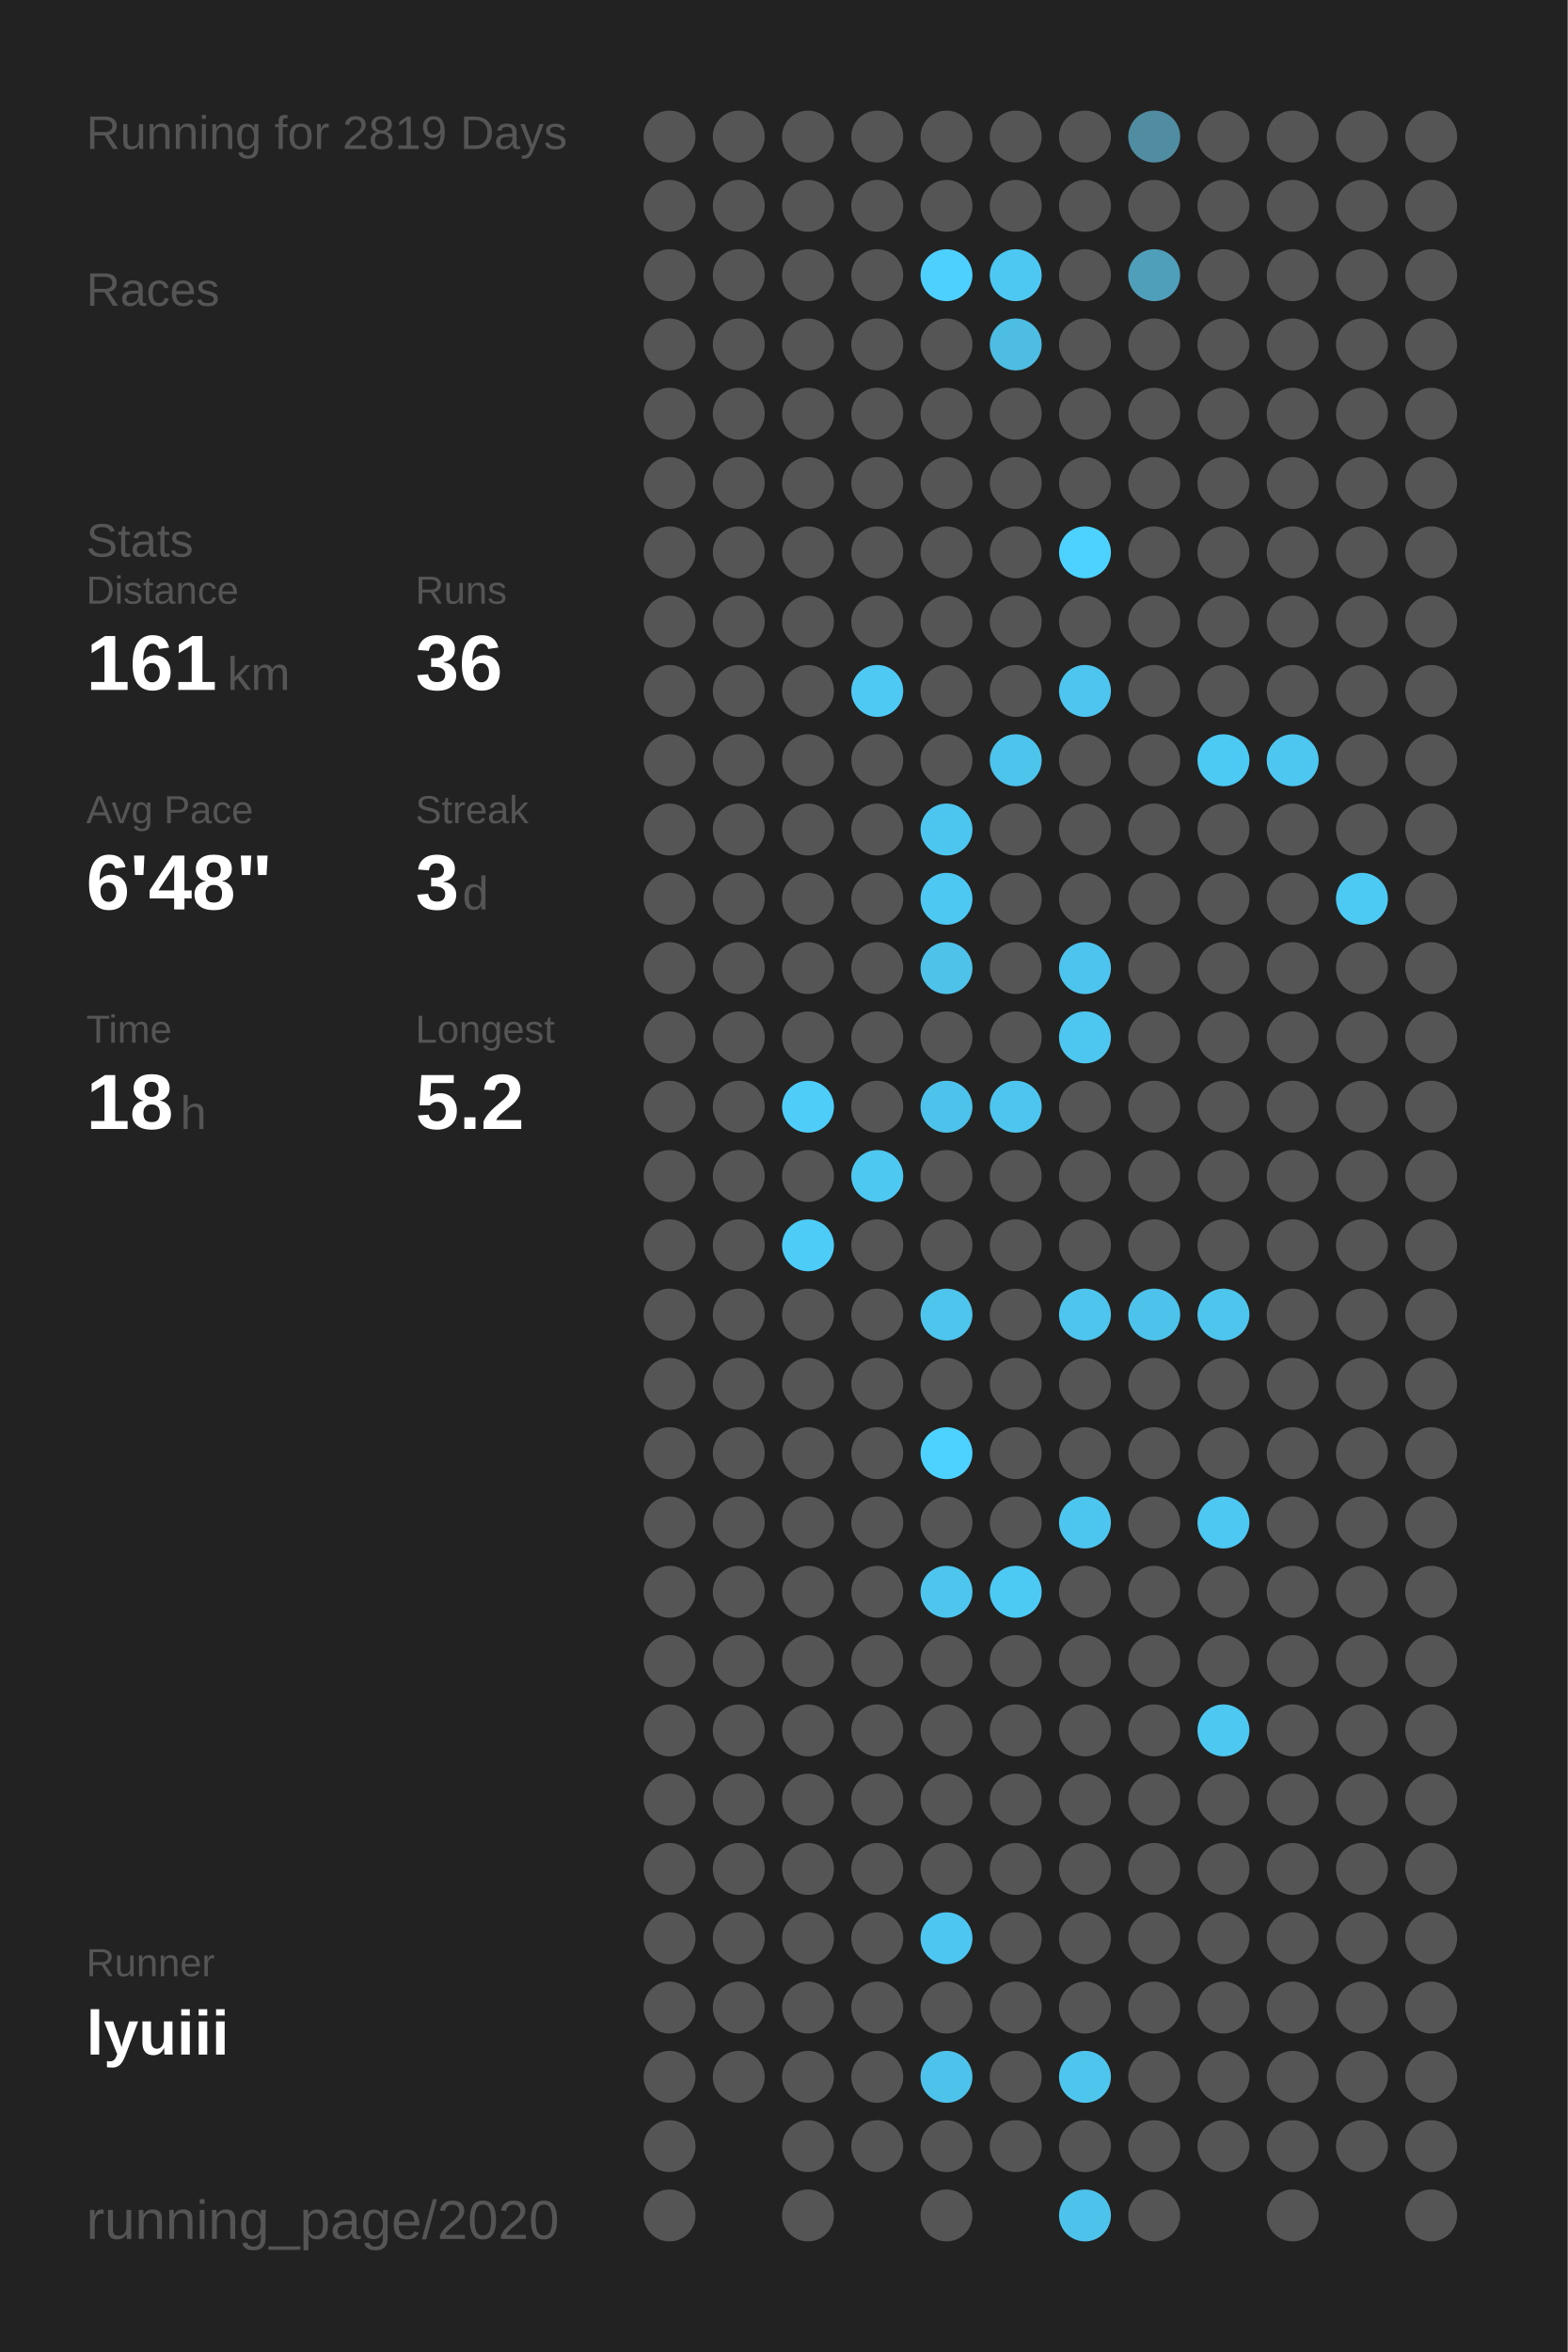
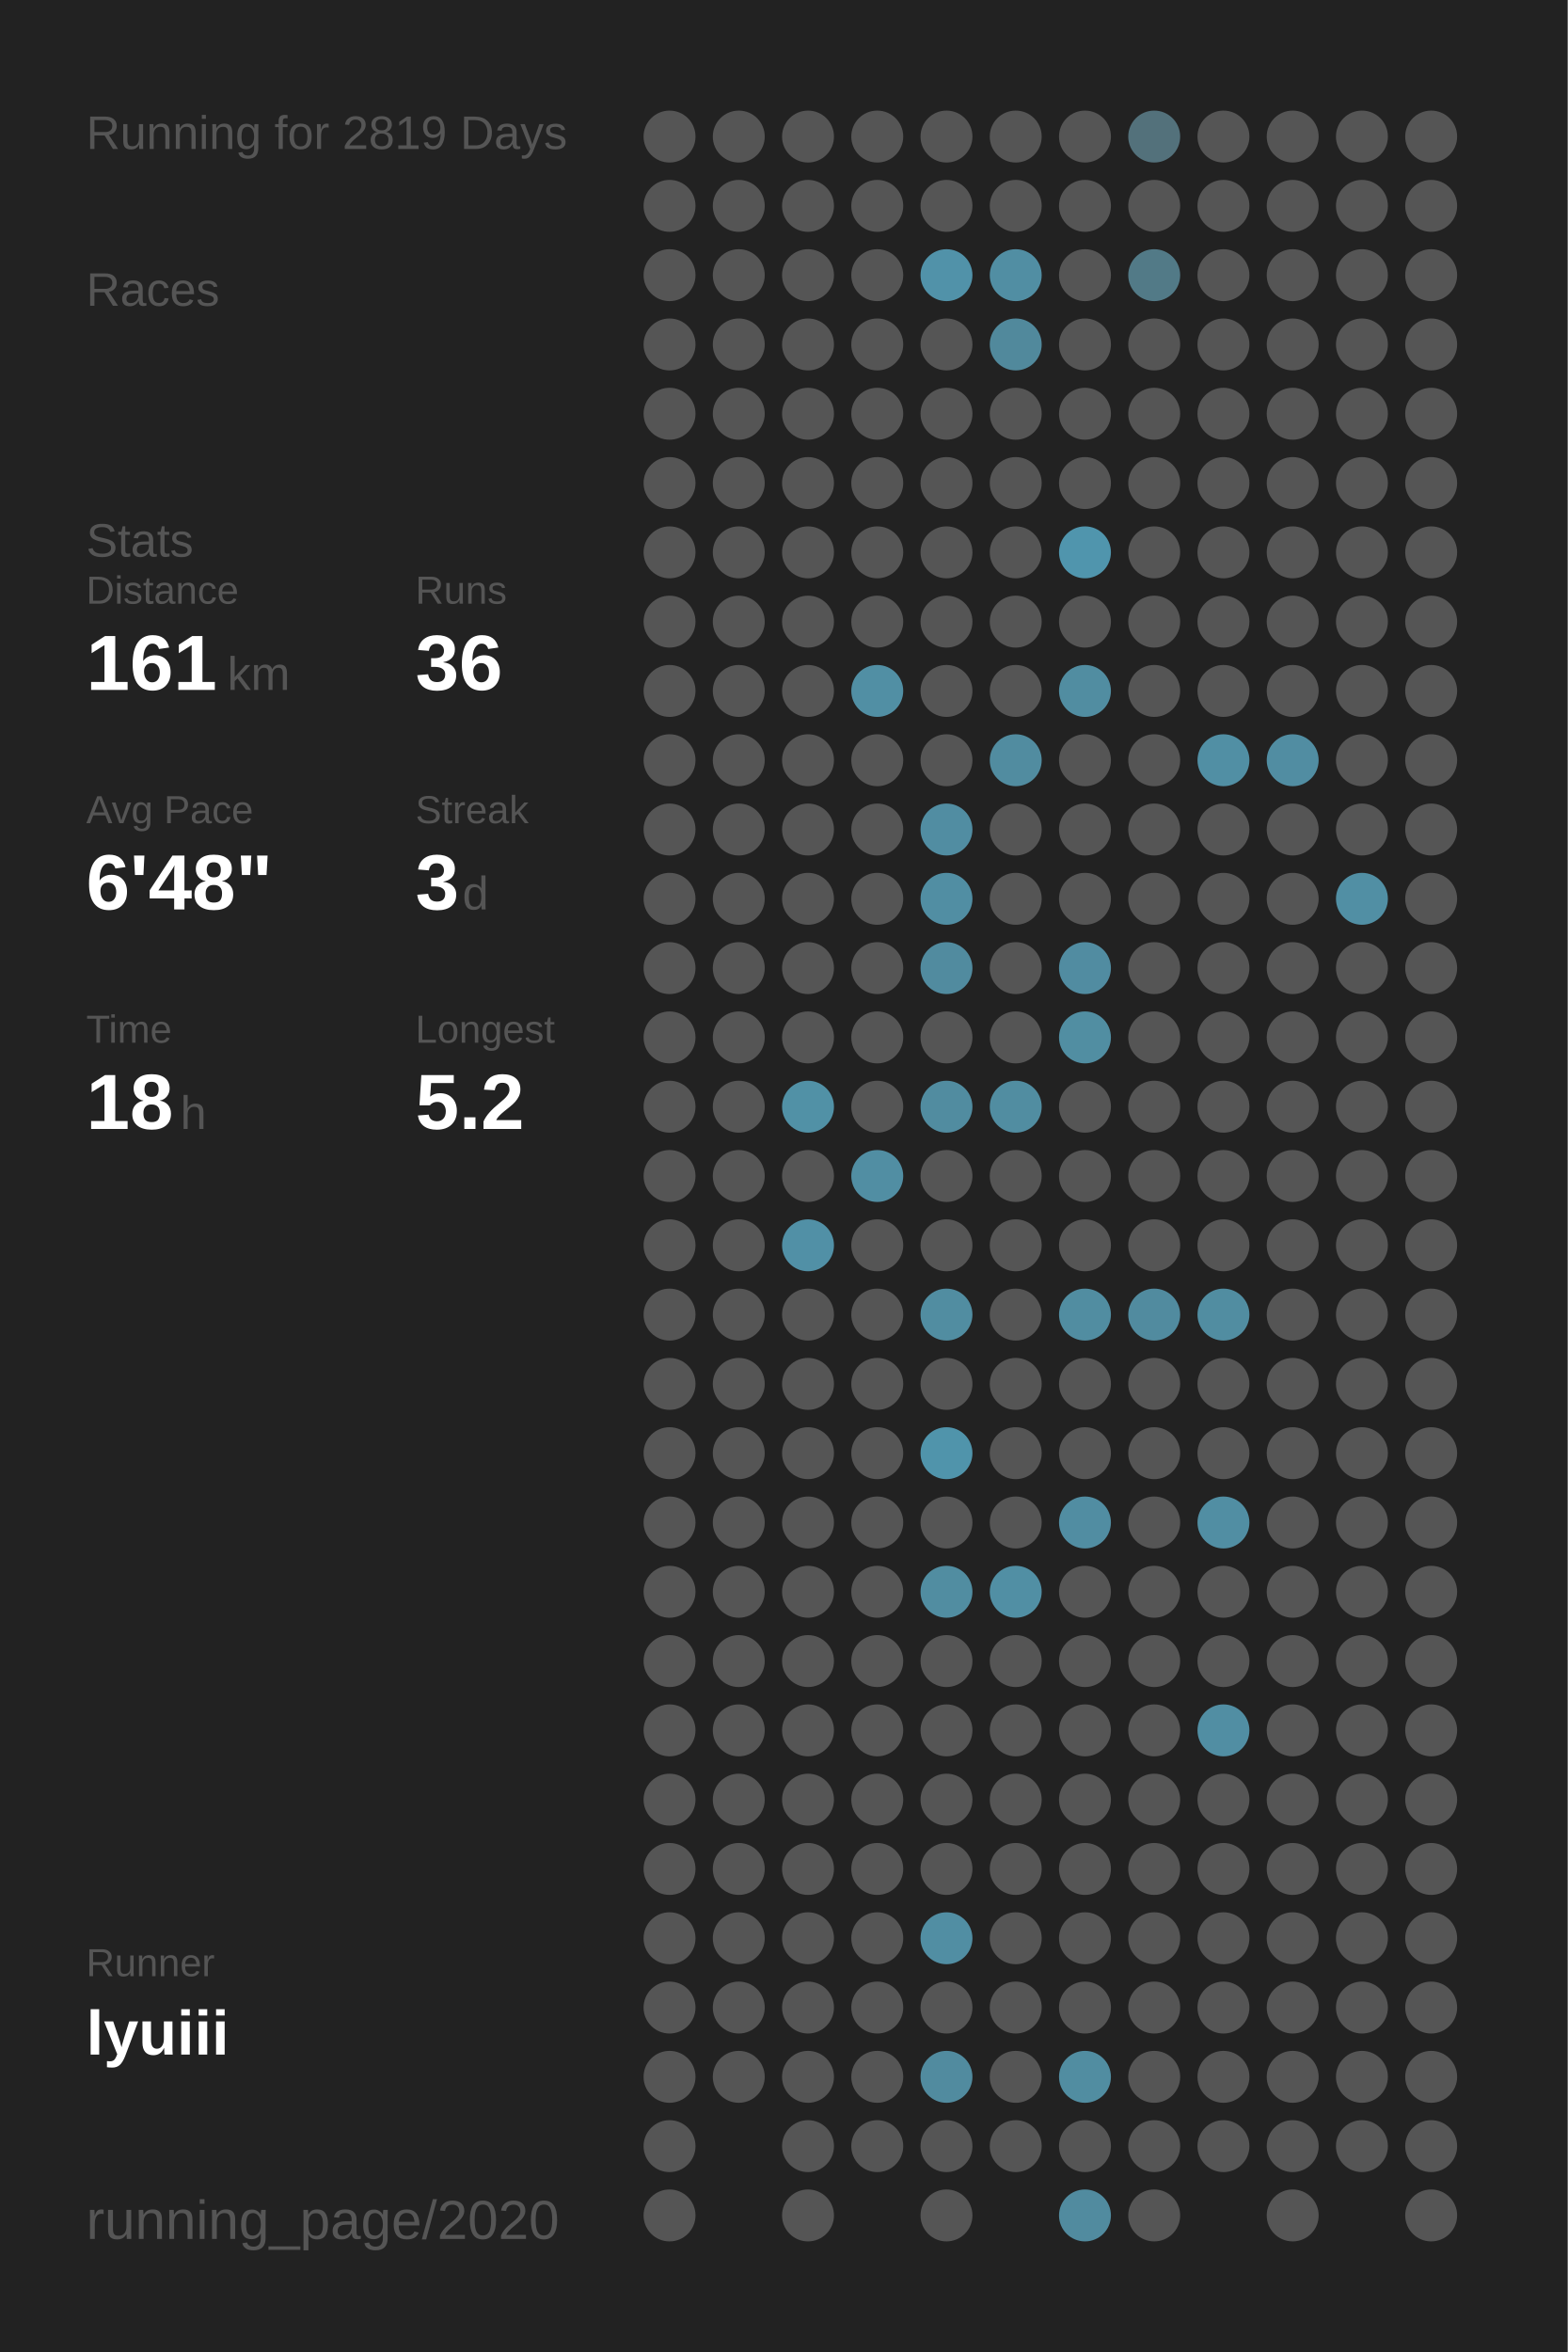
<svg xmlns="http://www.w3.org/2000/svg" baseProfile="full" height="300mm" version="1.1" viewBox="0,0,200,300" width="200mm">
  <defs />
  <rect fill="#222222" height="300" width="200" x="0" y="0" />
  <text fill="#555555" style="font-size:6px; font-family:Arial;" x="11" y="19">Running for 2819 Days</text>
  <text fill="#555555" style="font-size:6px; font-family:Arial;" x="11" y="39">Races</text>
  <text fill="#555555" style="font-size:6px; font-family:Arial;" x="11" y="71">Stats</text>
  <text fill="#555555" style="font-size:5px; font-family:Arial;" x="11" y="77">Distance</text>
  <text fill="#FFFFFF" style="font-size:10px; font-family:Arial; font-weight:bold;" x="11" y="88">161</text>
  <text fill="#555555" style="font-size:6px; font-family:Arial;" x="29" y="88">km</text>
  <text fill="#555555" style="font-size:5px; font-family:Arial;" x="53" y="77">Runs</text>
  <text fill="#FFFFFF" style="font-size:10px; font-family:Arial; font-weight:bold;" x="53" y="88">36</text>
  <text fill="#555555" style="font-size:5px; font-family:Arial;" x="11" y="105">Avg Pace</text>
  <text fill="#FFFFFF" style="font-size:10px; font-family:Arial; font-weight:bold;" x="11" y="116">6'48"</text>
  <text fill="#555555" style="font-size:5px; font-family:Arial;" x="53" y="105">Streak</text>
  <text fill="#FFFFFF" style="font-size:10px; font-family:Arial; font-weight:bold;" x="53" y="116">3</text>
  <text fill="#555555" style="font-size:6px; font-family:Arial;" x="59" y="116">d</text>
  <text fill="#555555" style="font-size:5px; font-family:Arial;" x="11" y="133">Time</text>
  <text fill="#FFFFFF" style="font-size:10px; font-family:Arial; font-weight:bold;" x="11" y="144">18</text>
  <text fill="#555555" style="font-size:6px; font-family:Arial;" x="23" y="144">h</text>
  <text fill="#555555" style="font-size:5px; font-family:Arial;" x="53" y="133">Longest</text>
  <text fill="#FFFFFF" style="font-size:10px; font-family:Arial; font-weight:bold;" x="53" y="144">5.2</text>
  <text fill="#555555" style="font-size:5px; font-family:Arial;" x="11" y="252.065">Runner</text>
  <text fill="#FFFFFF" style="font-size:8px; font-family:Arial; font-weight:bold;" x="11" y="262.065">lyuiii</text>
  <text fill="#555555" style="font-size:7px; font-family:Arial;" x="11" y="285.581">running_page/2020</text>
  <circle cx="85.417" cy="17.419" fill="#555555" r="3.312" />
  <circle cx="85.417" cy="26.258" fill="#555555" r="3.312" />
  <circle cx="85.417" cy="35.097" fill="#555555" r="3.312" />
  <circle cx="85.417" cy="43.935" fill="#555555" r="3.312" />
  <circle cx="85.417" cy="52.774" fill="#555555" r="3.312" />
  <circle cx="85.417" cy="61.613" fill="#555555" r="3.312" />
  <circle cx="85.417" cy="70.452" fill="#555555" r="3.312" />
  <circle cx="85.417" cy="79.29" fill="#555555" r="3.312" />
  <circle cx="85.417" cy="88.129" fill="#555555" r="3.312" />
  <circle cx="85.417" cy="96.968" fill="#555555" r="3.312" />
  <circle cx="85.417" cy="105.806" fill="#555555" r="3.312" />
  <circle cx="85.417" cy="114.645" fill="#555555" r="3.312" />
  <circle cx="85.417" cy="123.484" fill="#555555" r="3.312" />
  <circle cx="85.417" cy="132.323" fill="#555555" r="3.312" />
  <circle cx="85.417" cy="141.161" fill="#555555" r="3.312" />
  <circle cx="85.417" cy="150" fill="#555555" r="3.312" />
  <circle cx="85.417" cy="158.839" fill="#555555" r="3.312" />
  <circle cx="85.417" cy="167.677" fill="#555555" r="3.312" />
  <circle cx="85.417" cy="176.516" fill="#555555" r="3.312" />
  <circle cx="85.417" cy="185.355" fill="#555555" r="3.312" />
  <circle cx="85.417" cy="194.194" fill="#555555" r="3.312" />
  <circle cx="85.417" cy="203.032" fill="#555555" r="3.312" />
  <circle cx="85.417" cy="211.871" fill="#555555" r="3.312" />
  <circle cx="85.417" cy="220.71" fill="#555555" r="3.312" />
  <circle cx="85.417" cy="229.548" fill="#555555" r="3.312" />
  <circle cx="85.417" cy="238.387" fill="#555555" r="3.312" />
  <circle cx="85.417" cy="247.226" fill="#555555" r="3.312" />
  <circle cx="85.417" cy="256.065" fill="#555555" r="3.312" />
  <circle cx="85.417" cy="264.903" fill="#555555" r="3.312" />
  <circle cx="85.417" cy="273.742" fill="#555555" r="3.312" />
  <circle cx="85.417" cy="282.581" fill="#555555" r="3.312" />
  <circle cx="94.25" cy="17.419" fill="#555555" r="3.312" />
  <circle cx="94.25" cy="26.258" fill="#555555" r="3.312" />
  <circle cx="94.25" cy="35.097" fill="#555555" r="3.312" />
  <circle cx="94.25" cy="43.935" fill="#555555" r="3.312" />
  <circle cx="94.25" cy="52.774" fill="#555555" r="3.312" />
  <circle cx="94.25" cy="61.613" fill="#555555" r="3.312" />
  <circle cx="94.25" cy="70.452" fill="#555555" r="3.312" />
  <circle cx="94.25" cy="79.29" fill="#555555" r="3.312" />
  <circle cx="94.25" cy="88.129" fill="#555555" r="3.312" />
  <circle cx="94.25" cy="96.968" fill="#555555" r="3.312" />
  <circle cx="94.25" cy="105.806" fill="#555555" r="3.312" />
  <circle cx="94.25" cy="114.645" fill="#555555" r="3.312" />
  <circle cx="94.25" cy="123.484" fill="#555555" r="3.312" />
  <circle cx="94.25" cy="132.323" fill="#555555" r="3.312" />
  <circle cx="94.25" cy="141.161" fill="#555555" r="3.312" />
  <circle cx="94.25" cy="150" fill="#555555" r="3.312" />
  <circle cx="94.25" cy="158.839" fill="#555555" r="3.312" />
  <circle cx="94.25" cy="167.677" fill="#555555" r="3.312" />
  <circle cx="94.25" cy="176.516" fill="#555555" r="3.312" />
  <circle cx="94.25" cy="185.355" fill="#555555" r="3.312" />
  <circle cx="94.25" cy="194.194" fill="#555555" r="3.312" />
  <circle cx="94.25" cy="203.032" fill="#555555" r="3.312" />
  <circle cx="94.25" cy="211.871" fill="#555555" r="3.312" />
  <circle cx="94.25" cy="220.71" fill="#555555" r="3.312" />
  <circle cx="94.25" cy="229.548" fill="#555555" r="3.312" />
  <circle cx="94.25" cy="238.387" fill="#555555" r="3.312" />
  <circle cx="94.25" cy="247.226" fill="#555555" r="3.312" />
  <circle cx="94.25" cy="256.065" fill="#555555" r="3.312" />
  <circle cx="94.25" cy="264.903" fill="#555555" r="3.312" />
  <circle cx="103.083" cy="17.419" fill="#555555" r="3.312" />
  <circle cx="103.083" cy="26.258" fill="#555555" r="3.312" />
  <circle cx="103.083" cy="35.097" fill="#555555" r="3.312" />
  <circle cx="103.083" cy="43.935" fill="#555555" r="3.312" />
  <circle cx="103.083" cy="52.774" fill="#555555" r="3.312" />
  <circle cx="103.083" cy="61.613" fill="#555555" r="3.312" />
  <circle cx="103.083" cy="70.452" fill="#555555" r="3.312" />
  <circle cx="103.083" cy="79.29" fill="#555555" r="3.312" />
  <circle cx="103.083" cy="88.129" fill="#555555" r="3.312" />
  <circle cx="103.083" cy="96.968" fill="#555555" r="3.312" />
  <circle cx="103.083" cy="105.806" fill="#555555" r="3.312" />
  <circle cx="103.083" cy="114.645" fill="#555555" r="3.312" />
  <circle cx="103.083" cy="123.484" fill="#555555" r="3.312" />
  <circle cx="103.083" cy="132.323" fill="#555555" r="3.312" />
-   <circle cx="103.083" cy="141.161" fill="#4dcdf8" r="3.312" />
+   <circle cx="103.083" cy="141.161" fill="#5191a6" r="3.312" />
  <circle cx="103.083" cy="150" fill="#555555" r="3.312" />
-   <circle cx="103.083" cy="158.839" fill="#4dccf7" r="3.312" />
+   <circle cx="103.083" cy="158.839" fill="#5190a6" r="3.312" />
  <circle cx="103.083" cy="167.677" fill="#555555" r="3.312" />
  <circle cx="103.083" cy="176.516" fill="#555555" r="3.312" />
  <circle cx="103.083" cy="185.355" fill="#555555" r="3.312" />
  <circle cx="103.083" cy="194.194" fill="#555555" r="3.312" />
  <circle cx="103.083" cy="203.032" fill="#555555" r="3.312" />
  <circle cx="103.083" cy="211.871" fill="#555555" r="3.312" />
  <circle cx="103.083" cy="220.71" fill="#555555" r="3.312" />
  <circle cx="103.083" cy="229.548" fill="#555555" r="3.312" />
  <circle cx="103.083" cy="238.387" fill="#555555" r="3.312" />
  <circle cx="103.083" cy="247.226" fill="#555555" r="3.312" />
  <circle cx="103.083" cy="256.065" fill="#555555" r="3.312" />
  <circle cx="103.083" cy="264.903" fill="#555555" r="3.312" />
  <circle cx="103.083" cy="273.742" fill="#555555" r="3.312" />
  <circle cx="103.083" cy="282.581" fill="#555555" r="3.312" />
  <circle cx="111.917" cy="17.419" fill="#555555" r="3.312" />
  <circle cx="111.917" cy="26.258" fill="#555555" r="3.312" />
  <circle cx="111.917" cy="35.097" fill="#555555" r="3.312" />
  <circle cx="111.917" cy="43.935" fill="#555555" r="3.312" />
  <circle cx="111.917" cy="52.774" fill="#555555" r="3.312" />
  <circle cx="111.917" cy="61.613" fill="#555555" r="3.312" />
  <circle cx="111.917" cy="70.452" fill="#555555" r="3.312" />
  <circle cx="111.917" cy="79.29" fill="#555555" r="3.312" />
-   <circle cx="111.917" cy="88.129" fill="#4dc9f3" r="3.312" />
+   <circle cx="111.917" cy="88.129" fill="#518fa4" r="3.312" />
  <circle cx="111.917" cy="96.968" fill="#555555" r="3.312" />
  <circle cx="111.917" cy="105.806" fill="#555555" r="3.312" />
  <circle cx="111.917" cy="114.645" fill="#555555" r="3.312" />
  <circle cx="111.917" cy="123.484" fill="#555555" r="3.312" />
  <circle cx="111.917" cy="132.323" fill="#555555" r="3.312" />
  <circle cx="111.917" cy="141.161" fill="#555555" r="3.312" />
-   <circle cx="111.917" cy="150" fill="#4dc8f1" r="3.312" />
+   <circle cx="111.917" cy="150" fill="#518ea3" r="3.312" />
  <circle cx="111.917" cy="158.839" fill="#555555" r="3.312" />
  <circle cx="111.917" cy="167.677" fill="#555555" r="3.312" />
  <circle cx="111.917" cy="176.516" fill="#555555" r="3.312" />
  <circle cx="111.917" cy="185.355" fill="#555555" r="3.312" />
  <circle cx="111.917" cy="194.194" fill="#555555" r="3.312" />
  <circle cx="111.917" cy="203.032" fill="#555555" r="3.312" />
  <circle cx="111.917" cy="211.871" fill="#555555" r="3.312" />
  <circle cx="111.917" cy="220.71" fill="#555555" r="3.312" />
  <circle cx="111.917" cy="229.548" fill="#555555" r="3.312" />
  <circle cx="111.917" cy="238.387" fill="#555555" r="3.312" />
  <circle cx="111.917" cy="247.226" fill="#555555" r="3.312" />
  <circle cx="111.917" cy="256.065" fill="#555555" r="3.312" />
  <circle cx="111.917" cy="264.903" fill="#555555" r="3.312" />
  <circle cx="111.917" cy="273.742" fill="#555555" r="3.312" />
  <circle cx="120.75" cy="17.419" fill="#555555" r="3.312" />
  <circle cx="120.75" cy="26.258" fill="#555555" r="3.312" />
-   <circle cx="120.75" cy="35.097" fill="#4dd0fd" r="3.312" />
+   <circle cx="120.75" cy="35.097" fill="#5192a9" r="3.312" />
  <circle cx="120.75" cy="43.935" fill="#555555" r="3.312" />
  <circle cx="120.75" cy="52.774" fill="#555555" r="3.312" />
  <circle cx="120.75" cy="61.613" fill="#555555" r="3.312" />
  <circle cx="120.75" cy="70.452" fill="#555555" r="3.312" />
  <circle cx="120.75" cy="79.29" fill="#555555" r="3.312" />
  <circle cx="120.75" cy="88.129" fill="#555555" r="3.312" />
  <circle cx="120.75" cy="96.968" fill="#555555" r="3.312" />
-   <circle cx="120.75" cy="105.806" fill="#4dc6ef" r="3.312" />
-   <circle cx="120.75" cy="114.645" fill="#4dc8f2" r="3.312" />
-   <circle cx="120.75" cy="123.484" fill="#4ec2e9" r="3.312" />
+   <circle cx="120.75" cy="105.806" fill="#518da2" r="3.312" />
+   <circle cx="120.75" cy="114.645" fill="#518ea3" r="3.312" />
+   <circle cx="120.75" cy="123.484" fill="#518b9f" r="3.312" />
  <circle cx="120.75" cy="132.323" fill="#555555" r="3.312" />
-   <circle cx="120.75" cy="141.161" fill="#4dc3eb" r="3.312" />
+   <circle cx="120.75" cy="141.161" fill="#518ca0" r="3.312" />
  <circle cx="120.75" cy="150" fill="#555555" r="3.312" />
  <circle cx="120.75" cy="158.839" fill="#555555" r="3.312" />
-   <circle cx="120.75" cy="167.677" fill="#4dc5ed" r="3.312" />
+   <circle cx="120.75" cy="167.677" fill="#518da1" r="3.312" />
  <circle cx="120.75" cy="176.516" fill="#555555" r="3.312" />
-   <circle cx="120.75" cy="185.355" fill="#4DD2FF" r="3.312" />
+   <circle cx="120.75" cy="185.355" fill="#5094ab" r="3.312" />
  <circle cx="120.75" cy="194.194" fill="#555555" r="3.312" />
-   <circle cx="120.75" cy="203.032" fill="#4dc5ed" r="3.312" />
+   <circle cx="120.75" cy="203.032" fill="#518da1" r="3.312" />
  <circle cx="120.75" cy="211.871" fill="#555555" r="3.312" />
  <circle cx="120.75" cy="220.71" fill="#555555" r="3.312" />
  <circle cx="120.75" cy="229.548" fill="#555555" r="3.312" />
  <circle cx="120.75" cy="238.387" fill="#555555" r="3.312" />
-   <circle cx="120.75" cy="247.226" fill="#4dc7f1" r="3.312" />
+   <circle cx="120.75" cy="247.226" fill="#518ea3" r="3.312" />
  <circle cx="120.75" cy="256.065" fill="#555555" r="3.312" />
-   <circle cx="120.75" cy="264.903" fill="#4dc2ea" r="3.312" />
+   <circle cx="120.75" cy="264.903" fill="#518b9f" r="3.312" />
  <circle cx="120.75" cy="273.742" fill="#555555" r="3.312" />
  <circle cx="120.75" cy="282.581" fill="#555555" r="3.312" />
  <circle cx="129.583" cy="17.419" fill="#555555" r="3.312" />
  <circle cx="129.583" cy="26.258" fill="#555555" r="3.312" />
-   <circle cx="129.583" cy="35.097" fill="#4dc8f2" r="3.312" />
-   <circle cx="129.583" cy="43.935" fill="#4ebde3" r="3.312" />
+   <circle cx="129.583" cy="35.097" fill="#518ea3" r="3.312" />
+   <circle cx="129.583" cy="43.935" fill="#51899c" r="3.312" />
  <circle cx="129.583" cy="52.774" fill="#555555" r="3.312" />
  <circle cx="129.583" cy="61.613" fill="#555555" r="3.312" />
  <circle cx="129.583" cy="70.452" fill="#555555" r="3.312" />
  <circle cx="129.583" cy="79.29" fill="#555555" r="3.312" />
  <circle cx="129.583" cy="88.129" fill="#555555" r="3.312" />
-   <circle cx="129.583" cy="96.968" fill="#4dc4ec" r="3.312" />
+   <circle cx="129.583" cy="96.968" fill="#518ca0" r="3.312" />
  <circle cx="129.583" cy="105.806" fill="#555555" r="3.312" />
  <circle cx="129.583" cy="114.645" fill="#555555" r="3.312" />
  <circle cx="129.583" cy="123.484" fill="#555555" r="3.312" />
  <circle cx="129.583" cy="132.323" fill="#555555" r="3.312" />
-   <circle cx="129.583" cy="141.161" fill="#4dc5ee" r="3.312" />
+   <circle cx="129.583" cy="141.161" fill="#518da1" r="3.312" />
  <circle cx="129.583" cy="150" fill="#555555" r="3.312" />
  <circle cx="129.583" cy="158.839" fill="#555555" r="3.312" />
  <circle cx="129.583" cy="167.677" fill="#555555" r="3.312" />
  <circle cx="129.583" cy="176.516" fill="#555555" r="3.312" />
  <circle cx="129.583" cy="185.355" fill="#555555" r="3.312" />
  <circle cx="129.583" cy="194.194" fill="#555555" r="3.312" />
-   <circle cx="129.583" cy="203.032" fill="#4dcaf4" r="3.312" />
+   <circle cx="129.583" cy="203.032" fill="#518fa4" r="3.312" />
  <circle cx="129.583" cy="211.871" fill="#555555" r="3.312" />
  <circle cx="129.583" cy="220.71" fill="#555555" r="3.312" />
  <circle cx="129.583" cy="229.548" fill="#555555" r="3.312" />
  <circle cx="129.583" cy="238.387" fill="#555555" r="3.312" />
  <circle cx="129.583" cy="247.226" fill="#555555" r="3.312" />
  <circle cx="129.583" cy="256.065" fill="#555555" r="3.312" />
  <circle cx="129.583" cy="264.903" fill="#555555" r="3.312" />
  <circle cx="129.583" cy="273.742" fill="#555555" r="3.312" />
  <circle cx="138.417" cy="17.419" fill="#555555" r="3.312" />
  <circle cx="138.417" cy="26.258" fill="#555555" r="3.312" />
  <circle cx="138.417" cy="35.097" fill="#555555" r="3.312" />
  <circle cx="138.417" cy="43.935" fill="#555555" r="3.312" />
  <circle cx="138.417" cy="52.774" fill="#555555" r="3.312" />
  <circle cx="138.417" cy="61.613" fill="#555555" r="3.312" />
-   <circle cx="138.417" cy="70.452" fill="#4DD2FF" r="3.312" />
+   <circle cx="138.417" cy="70.452" fill="#5095ad" r="3.312" />
  <circle cx="138.417" cy="79.29" fill="#555555" r="3.312" />
-   <circle cx="138.417" cy="88.129" fill="#4dc5ee" r="3.312" />
+   <circle cx="138.417" cy="88.129" fill="#518da1" r="3.312" />
  <circle cx="138.417" cy="96.968" fill="#555555" r="3.312" />
  <circle cx="138.417" cy="105.806" fill="#555555" r="3.312" />
  <circle cx="138.417" cy="114.645" fill="#555555" r="3.312" />
-   <circle cx="138.417" cy="123.484" fill="#4dc4ed" r="3.312" />
-   <circle cx="138.417" cy="132.323" fill="#4dc7f0" r="3.312" />
+   <circle cx="138.417" cy="123.484" fill="#518ca1" r="3.312" />
+   <circle cx="138.417" cy="132.323" fill="#518ea2" r="3.312" />
  <circle cx="138.417" cy="141.161" fill="#555555" r="3.312" />
  <circle cx="138.417" cy="150" fill="#555555" r="3.312" />
  <circle cx="138.417" cy="158.839" fill="#555555" r="3.312" />
-   <circle cx="138.417" cy="167.677" fill="#4dc5ed" r="3.312" />
+   <circle cx="138.417" cy="167.677" fill="#518da1" r="3.312" />
  <circle cx="138.417" cy="176.516" fill="#555555" r="3.312" />
  <circle cx="138.417" cy="185.355" fill="#555555" r="3.312" />
-   <circle cx="138.417" cy="194.194" fill="#4dc6ef" r="3.312" />
+   <circle cx="138.417" cy="194.194" fill="#518da2" r="3.312" />
  <circle cx="138.417" cy="203.032" fill="#555555" r="3.312" />
  <circle cx="138.417" cy="211.871" fill="#555555" r="3.312" />
  <circle cx="138.417" cy="220.71" fill="#555555" r="3.312" />
  <circle cx="138.417" cy="229.548" fill="#555555" r="3.312" />
  <circle cx="138.417" cy="238.387" fill="#555555" r="3.312" />
  <circle cx="138.417" cy="247.226" fill="#555555" r="3.312" />
  <circle cx="138.417" cy="256.065" fill="#555555" r="3.312" />
-   <circle cx="138.417" cy="264.903" fill="#4dc5ed" r="3.312" />
+   <circle cx="138.417" cy="264.903" fill="#518da1" r="3.312" />
  <circle cx="138.417" cy="273.742" fill="#555555" r="3.312" />
-   <circle cx="138.417" cy="282.581" fill="#4dc2ea" r="3.312" />
-   <circle cx="147.25" cy="17.419" fill="#518da2" r="3.312" />
+   <circle cx="138.417" cy="282.581" fill="#518b9f" r="3.312" />
+   <circle cx="147.25" cy="17.419" fill="#53717b" r="3.312" />
  <circle cx="147.25" cy="26.258" fill="#555555" r="3.312" />
-   <circle cx="147.25" cy="35.097" fill="#509fba" r="3.312" />
+   <circle cx="147.25" cy="35.097" fill="#527a87" r="3.312" />
  <circle cx="147.25" cy="43.935" fill="#555555" r="3.312" />
  <circle cx="147.25" cy="52.774" fill="#555555" r="3.312" />
  <circle cx="147.25" cy="61.613" fill="#555555" r="3.312" />
  <circle cx="147.25" cy="70.452" fill="#555555" r="3.312" />
  <circle cx="147.25" cy="79.29" fill="#555555" r="3.312" />
  <circle cx="147.25" cy="88.129" fill="#555555" r="3.312" />
  <circle cx="147.25" cy="96.968" fill="#555555" r="3.312" />
  <circle cx="147.25" cy="105.806" fill="#555555" r="3.312" />
  <circle cx="147.25" cy="114.645" fill="#555555" r="3.312" />
  <circle cx="147.25" cy="123.484" fill="#555555" r="3.312" />
  <circle cx="147.25" cy="132.323" fill="#555555" r="3.312" />
  <circle cx="147.25" cy="141.161" fill="#555555" r="3.312" />
  <circle cx="147.25" cy="150" fill="#555555" r="3.312" />
  <circle cx="147.25" cy="158.839" fill="#555555" r="3.312" />
-   <circle cx="147.25" cy="167.677" fill="#4dc2ea" r="3.312" />
+   <circle cx="147.25" cy="167.677" fill="#518b9f" r="3.312" />
  <circle cx="147.25" cy="176.516" fill="#555555" r="3.312" />
  <circle cx="147.25" cy="185.355" fill="#555555" r="3.312" />
  <circle cx="147.25" cy="194.194" fill="#555555" r="3.312" />
  <circle cx="147.25" cy="203.032" fill="#555555" r="3.312" />
  <circle cx="147.25" cy="211.871" fill="#555555" r="3.312" />
  <circle cx="147.25" cy="220.71" fill="#555555" r="3.312" />
  <circle cx="147.25" cy="229.548" fill="#555555" r="3.312" />
  <circle cx="147.25" cy="238.387" fill="#555555" r="3.312" />
  <circle cx="147.25" cy="247.226" fill="#555555" r="3.312" />
  <circle cx="147.25" cy="256.065" fill="#555555" r="3.312" />
  <circle cx="147.25" cy="264.903" fill="#555555" r="3.312" />
  <circle cx="147.25" cy="273.742" fill="#555555" r="3.312" />
  <circle cx="147.25" cy="282.581" fill="#555555" r="3.312" />
  <circle cx="156.083" cy="17.419" fill="#555555" r="3.312" />
  <circle cx="156.083" cy="26.258" fill="#555555" r="3.312" />
  <circle cx="156.083" cy="35.097" fill="#555555" r="3.312" />
  <circle cx="156.083" cy="43.935" fill="#555555" r="3.312" />
  <circle cx="156.083" cy="52.774" fill="#555555" r="3.312" />
  <circle cx="156.083" cy="61.613" fill="#555555" r="3.312" />
  <circle cx="156.083" cy="70.452" fill="#555555" r="3.312" />
  <circle cx="156.083" cy="79.29" fill="#555555" r="3.312" />
  <circle cx="156.083" cy="88.129" fill="#555555" r="3.312" />
-   <circle cx="156.083" cy="96.968" fill="#4dcaf4" r="3.312" />
+   <circle cx="156.083" cy="96.968" fill="#518fa4" r="3.312" />
  <circle cx="156.083" cy="105.806" fill="#555555" r="3.312" />
  <circle cx="156.083" cy="114.645" fill="#555555" r="3.312" />
  <circle cx="156.083" cy="123.484" fill="#555555" r="3.312" />
  <circle cx="156.083" cy="132.323" fill="#555555" r="3.312" />
  <circle cx="156.083" cy="141.161" fill="#555555" r="3.312" />
  <circle cx="156.083" cy="150" fill="#555555" r="3.312" />
  <circle cx="156.083" cy="158.839" fill="#555555" r="3.312" />
-   <circle cx="156.083" cy="167.677" fill="#4dc5ed" r="3.312" />
+   <circle cx="156.083" cy="167.677" fill="#518da1" r="3.312" />
  <circle cx="156.083" cy="176.516" fill="#555555" r="3.312" />
  <circle cx="156.083" cy="185.355" fill="#555555" r="3.312" />
-   <circle cx="156.083" cy="194.194" fill="#4dc8f2" r="3.312" />
+   <circle cx="156.083" cy="194.194" fill="#518ea3" r="3.312" />
  <circle cx="156.083" cy="203.032" fill="#555555" r="3.312" />
  <circle cx="156.083" cy="211.871" fill="#555555" r="3.312" />
-   <circle cx="156.083" cy="220.71" fill="#4dc8f1" r="3.312" />
+   <circle cx="156.083" cy="220.71" fill="#518ea3" r="3.312" />
  <circle cx="156.083" cy="229.548" fill="#555555" r="3.312" />
  <circle cx="156.083" cy="238.387" fill="#555555" r="3.312" />
  <circle cx="156.083" cy="247.226" fill="#555555" r="3.312" />
  <circle cx="156.083" cy="256.065" fill="#555555" r="3.312" />
  <circle cx="156.083" cy="264.903" fill="#555555" r="3.312" />
  <circle cx="156.083" cy="273.742" fill="#555555" r="3.312" />
  <circle cx="164.917" cy="17.419" fill="#555555" r="3.312" />
  <circle cx="164.917" cy="26.258" fill="#555555" r="3.312" />
  <circle cx="164.917" cy="35.097" fill="#555555" r="3.312" />
  <circle cx="164.917" cy="43.935" fill="#555555" r="3.312" />
  <circle cx="164.917" cy="52.774" fill="#555555" r="3.312" />
  <circle cx="164.917" cy="61.613" fill="#555555" r="3.312" />
  <circle cx="164.917" cy="70.452" fill="#555555" r="3.312" />
  <circle cx="164.917" cy="79.29" fill="#555555" r="3.312" />
  <circle cx="164.917" cy="88.129" fill="#555555" r="3.312" />
-   <circle cx="164.917" cy="96.968" fill="#4dc6f0" r="3.312" />
+   <circle cx="164.917" cy="96.968" fill="#518da2" r="3.312" />
  <circle cx="164.917" cy="105.806" fill="#555555" r="3.312" />
  <circle cx="164.917" cy="114.645" fill="#555555" r="3.312" />
  <circle cx="164.917" cy="123.484" fill="#555555" r="3.312" />
  <circle cx="164.917" cy="132.323" fill="#555555" r="3.312" />
  <circle cx="164.917" cy="141.161" fill="#555555" r="3.312" />
  <circle cx="164.917" cy="150" fill="#555555" r="3.312" />
  <circle cx="164.917" cy="158.839" fill="#555555" r="3.312" />
  <circle cx="164.917" cy="167.677" fill="#555555" r="3.312" />
  <circle cx="164.917" cy="176.516" fill="#555555" r="3.312" />
  <circle cx="164.917" cy="185.355" fill="#555555" r="3.312" />
  <circle cx="164.917" cy="194.194" fill="#555555" r="3.312" />
  <circle cx="164.917" cy="203.032" fill="#555555" r="3.312" />
  <circle cx="164.917" cy="211.871" fill="#555555" r="3.312" />
  <circle cx="164.917" cy="220.71" fill="#555555" r="3.312" />
  <circle cx="164.917" cy="229.548" fill="#555555" r="3.312" />
  <circle cx="164.917" cy="238.387" fill="#555555" r="3.312" />
  <circle cx="164.917" cy="247.226" fill="#555555" r="3.312" />
  <circle cx="164.917" cy="256.065" fill="#555555" r="3.312" />
  <circle cx="164.917" cy="264.903" fill="#555555" r="3.312" />
  <circle cx="164.917" cy="273.742" fill="#555555" r="3.312" />
  <circle cx="164.917" cy="282.581" fill="#555555" r="3.312" />
  <circle cx="173.75" cy="17.419" fill="#555555" r="3.312" />
  <circle cx="173.75" cy="26.258" fill="#555555" r="3.312" />
  <circle cx="173.75" cy="35.097" fill="#555555" r="3.312" />
  <circle cx="173.75" cy="43.935" fill="#555555" r="3.312" />
  <circle cx="173.75" cy="52.774" fill="#555555" r="3.312" />
  <circle cx="173.75" cy="61.613" fill="#555555" r="3.312" />
  <circle cx="173.75" cy="70.452" fill="#555555" r="3.312" />
  <circle cx="173.75" cy="79.29" fill="#555555" r="3.312" />
  <circle cx="173.75" cy="88.129" fill="#555555" r="3.312" />
  <circle cx="173.75" cy="96.968" fill="#555555" r="3.312" />
  <circle cx="173.75" cy="105.806" fill="#555555" r="3.312" />
-   <circle cx="173.75" cy="114.645" fill="#4dcaf4" r="3.312" />
+   <circle cx="173.75" cy="114.645" fill="#518fa4" r="3.312" />
  <circle cx="173.75" cy="123.484" fill="#555555" r="3.312" />
  <circle cx="173.75" cy="132.323" fill="#555555" r="3.312" />
  <circle cx="173.75" cy="141.161" fill="#555555" r="3.312" />
  <circle cx="173.75" cy="150" fill="#555555" r="3.312" />
  <circle cx="173.75" cy="158.839" fill="#555555" r="3.312" />
  <circle cx="173.75" cy="167.677" fill="#555555" r="3.312" />
  <circle cx="173.75" cy="176.516" fill="#555555" r="3.312" />
  <circle cx="173.75" cy="185.355" fill="#555555" r="3.312" />
  <circle cx="173.75" cy="194.194" fill="#555555" r="3.312" />
  <circle cx="173.75" cy="203.032" fill="#555555" r="3.312" />
  <circle cx="173.75" cy="211.871" fill="#555555" r="3.312" />
  <circle cx="173.75" cy="220.71" fill="#555555" r="3.312" />
  <circle cx="173.75" cy="229.548" fill="#555555" r="3.312" />
  <circle cx="173.75" cy="238.387" fill="#555555" r="3.312" />
  <circle cx="173.75" cy="247.226" fill="#555555" r="3.312" />
  <circle cx="173.75" cy="256.065" fill="#555555" r="3.312" />
  <circle cx="173.75" cy="264.903" fill="#555555" r="3.312" />
  <circle cx="173.75" cy="273.742" fill="#555555" r="3.312" />
  <circle cx="182.583" cy="17.419" fill="#555555" r="3.312" />
  <circle cx="182.583" cy="26.258" fill="#555555" r="3.312" />
  <circle cx="182.583" cy="35.097" fill="#555555" r="3.312" />
  <circle cx="182.583" cy="43.935" fill="#555555" r="3.312" />
  <circle cx="182.583" cy="52.774" fill="#555555" r="3.312" />
  <circle cx="182.583" cy="61.613" fill="#555555" r="3.312" />
  <circle cx="182.583" cy="70.452" fill="#555555" r="3.312" />
  <circle cx="182.583" cy="79.29" fill="#555555" r="3.312" />
  <circle cx="182.583" cy="88.129" fill="#555555" r="3.312" />
  <circle cx="182.583" cy="96.968" fill="#555555" r="3.312" />
  <circle cx="182.583" cy="105.806" fill="#555555" r="3.312" />
  <circle cx="182.583" cy="114.645" fill="#555555" r="3.312" />
  <circle cx="182.583" cy="123.484" fill="#555555" r="3.312" />
  <circle cx="182.583" cy="132.323" fill="#555555" r="3.312" />
  <circle cx="182.583" cy="141.161" fill="#555555" r="3.312" />
  <circle cx="182.583" cy="150" fill="#555555" r="3.312" />
  <circle cx="182.583" cy="158.839" fill="#555555" r="3.312" />
  <circle cx="182.583" cy="167.677" fill="#555555" r="3.312" />
  <circle cx="182.583" cy="176.516" fill="#555555" r="3.312" />
  <circle cx="182.583" cy="185.355" fill="#555555" r="3.312" />
  <circle cx="182.583" cy="194.194" fill="#555555" r="3.312" />
  <circle cx="182.583" cy="203.032" fill="#555555" r="3.312" />
  <circle cx="182.583" cy="211.871" fill="#555555" r="3.312" />
  <circle cx="182.583" cy="220.71" fill="#555555" r="3.312" />
  <circle cx="182.583" cy="229.548" fill="#555555" r="3.312" />
  <circle cx="182.583" cy="238.387" fill="#555555" r="3.312" />
  <circle cx="182.583" cy="247.226" fill="#555555" r="3.312" />
  <circle cx="182.583" cy="256.065" fill="#555555" r="3.312" />
  <circle cx="182.583" cy="264.903" fill="#555555" r="3.312" />
  <circle cx="182.583" cy="273.742" fill="#555555" r="3.312" />
  <circle cx="182.583" cy="282.581" fill="#555555" r="3.312" />
</svg>
